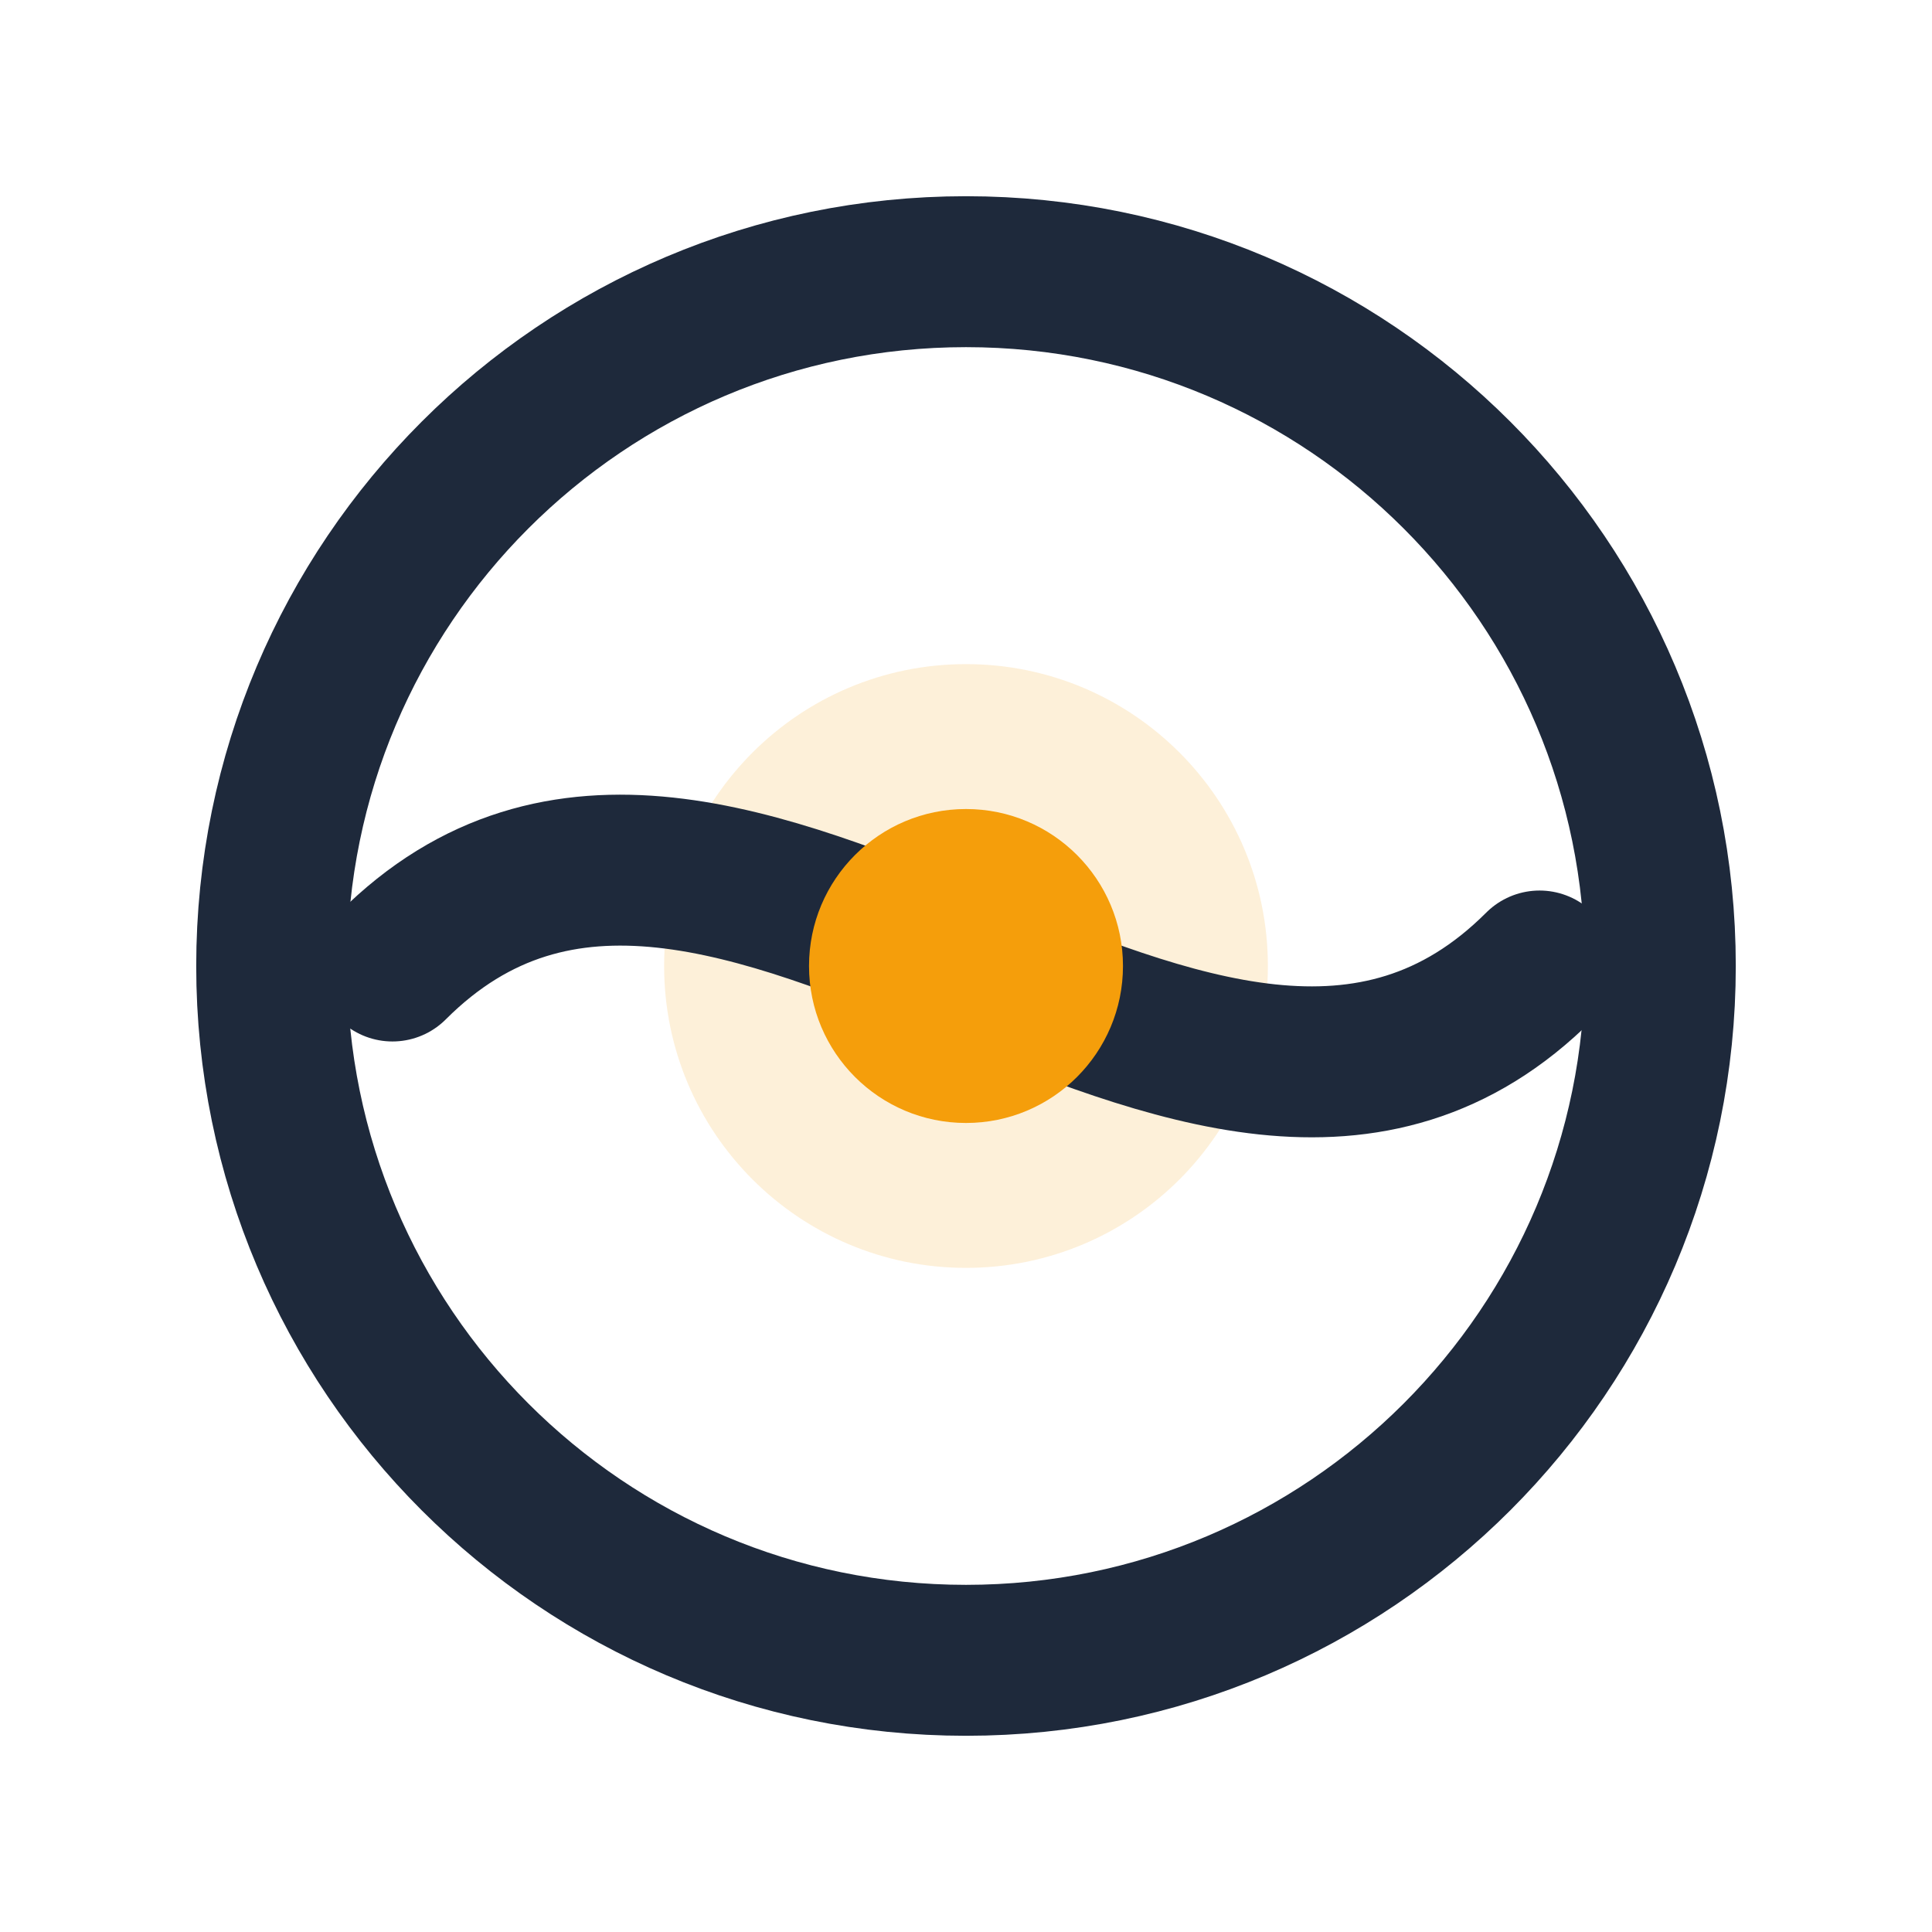
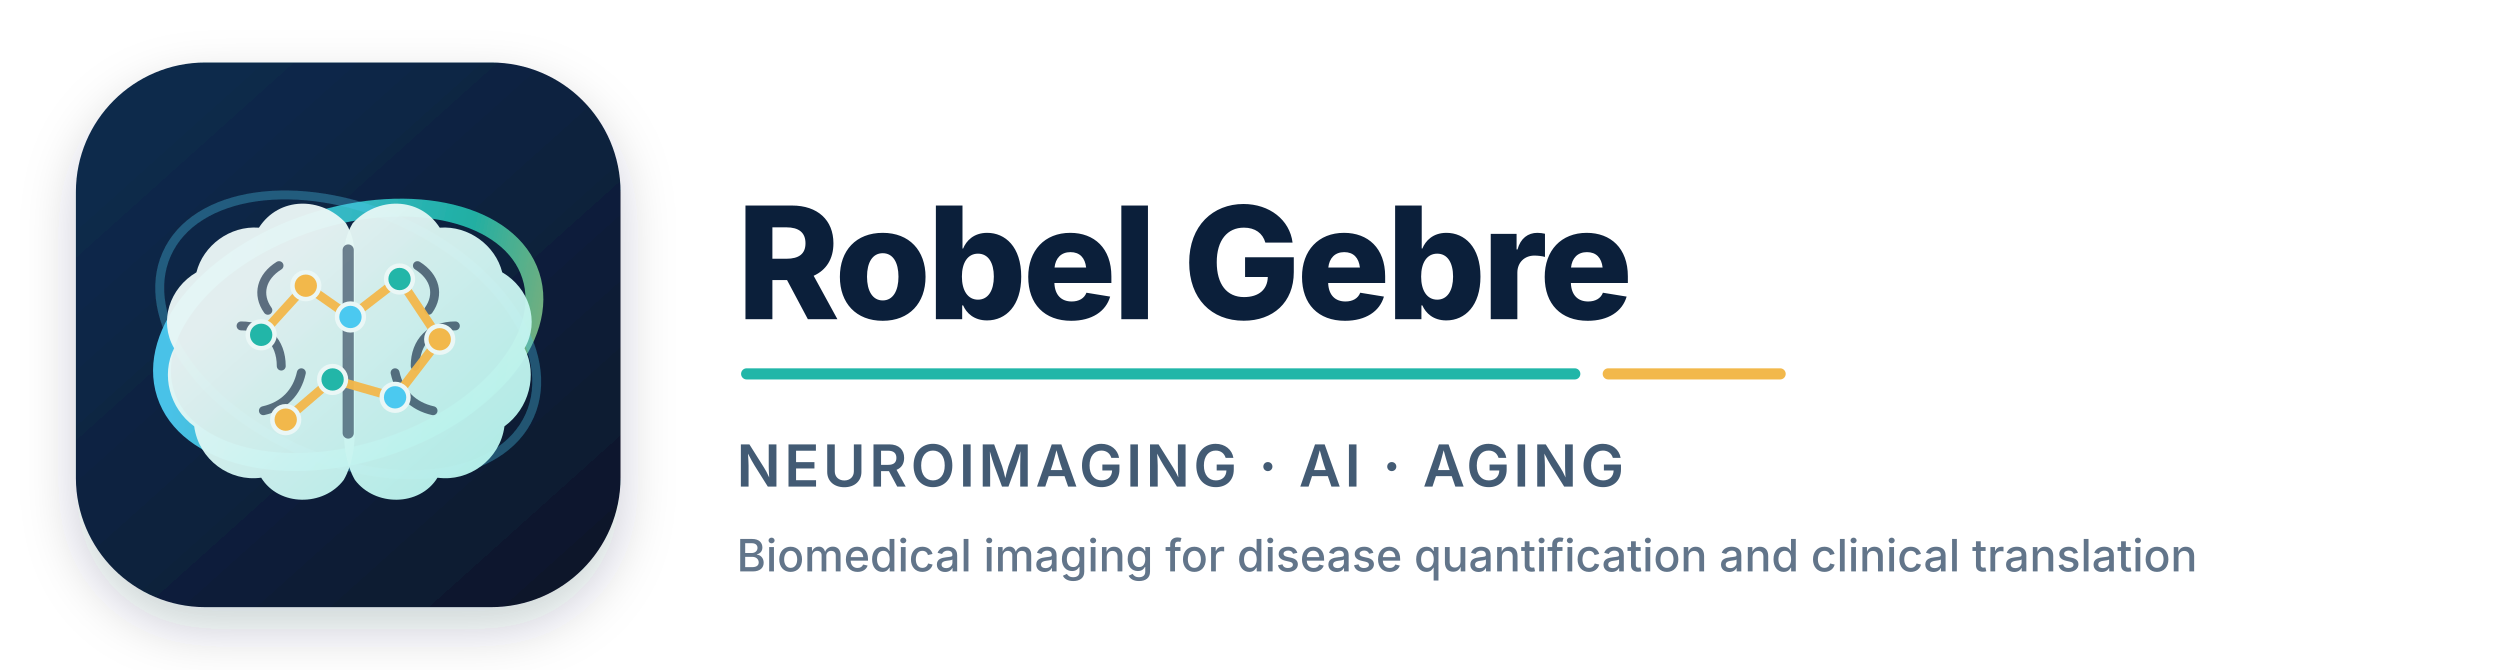
- <svg xmlns="http://www.w3.org/2000/svg" viewBox="0 0 64 64" role="img" aria-label="Robel Gebre logo">
-   <style>
-     .mark { stroke: #1E293B; fill: none; stroke-width: 5; stroke-linecap: round; stroke-linejoin: round; }
-     @media (prefers-color-scheme: dark) { .mark { stroke: #E2E8F0; } }
-   </style>
-   <circle cx="32" cy="32" r="10" fill="#F59E0B" opacity="0.16" />
-   <g class="mark">
-     <circle cx="32" cy="32" r="23" />
-     <path d="M13 32 C 24 21, 40 43, 51 32" />
+ <svg xmlns="http://www.w3.org/2000/svg" viewBox="0 0 1120 300" role="img" aria-labelledby="title desc">
+   <defs>
+     <linearGradient id="markBg" x1="30" y1="30" x2="245" y2="270" gradientUnits="userSpaceOnUse">
+       <stop offset="0" stop-color="#102A4C" />
+       <stop offset="0.52" stop-color="#0B1F3A" />
+       <stop offset="1" stop-color="#071425" />
+     </linearGradient>
+     <linearGradient id="markOrbit" x1="53" y1="95" x2="241" y2="199" gradientUnits="userSpaceOnUse">
+       <stop offset="0" stop-color="#4CC9F0" />
+       <stop offset="0.55" stop-color="#21B6A8" />
+       <stop offset="1" stop-color="#F2B84B" />
+     </linearGradient>
+     <linearGradient id="markBrain" x1="90" y1="88" x2="207" y2="219" gradientUnits="userSpaceOnUse">
+       <stop offset="0" stop-color="#EAF7F6" />
+       <stop offset="1" stop-color="#A7F3EA" />
+     </linearGradient>
+     <filter id="logoShadow" x="-20%" y="-20%" width="140%" height="140%">
+       <feDropShadow dx="0" dy="10" stdDeviation="12" flood-color="#0B1F3A" flood-opacity="0.20" />
+     </filter>
+   </defs>
+   <g transform="translate(34 28)" filter="url(#logoShadow)">
+     <rect width="244" height="244" rx="58" fill="url(#markBg)" />
+     <g fill="none" stroke-linecap="round">
+       <ellipse cx="122" cy="122" rx="86" ry="53" transform="rotate(-18 122 122)" stroke="url(#markOrbit)" stroke-width="8" opacity="0.95" />
+       <ellipse cx="122" cy="122" rx="89" ry="56" transform="rotate(24 122 122)" stroke="#4CC9F0" stroke-width="4" opacity="0.33" />
+     </g>
+     <g>
+       <path d="M121 72c-11-12-30-12-39 2-13-1-25 8-28 20-12 7-17 22-10 34-6 12-2 27 9 35 2 15 16 25 30 23 8 13 28 13 37 1 4-7 5-15 5-24V89c0-7-1-12-4-17Z" fill="url(#markBrain)" opacity="0.96" />
+       <path d="M124 72c11-12 30-12 39 2 13-1 25 8 28 20 12 7 17 22 10 34 6 12 2 27-9 35-2 15-16 25-30 23-8 13-28 13-37 1-4-7-5-15-5-24V89c0-7 1-12 4-17Z" fill="url(#markBrain)" opacity="0.96" />
+       <path d="M122 84v82" fill="none" stroke="#0B1F3A" stroke-width="5" stroke-linecap="round" opacity="0.55" />
+     </g>
+     <g fill="none" stroke="#0B1F3A" stroke-width="4" stroke-linecap="round" stroke-linejoin="round" opacity="0.62">
+       <path d="M91 91c-8 5-10 13-5 20" />
+       <path d="M74 118c11 0 18 7 18 18" />
+       <path d="M84 156c9-2 15-8 17-17" />
+       <path d="M153 91c8 5 10 13 5 20" />
+       <path d="M170 118c-11 0-18 7-18 18" />
+       <path d="M160 156c-9-2-15-8-17-17" />
+     </g>
+     <g stroke-linecap="round" stroke-linejoin="round">
+       <path d="M83 122 103 100 123 114 145 97 163 124 143 150 115 142 94 160" fill="none" stroke="#F2B84B" stroke-width="4" opacity="0.95" />
+       <circle cx="83" cy="122" r="6" fill="#21B6A8" stroke="#EAF7F6" stroke-width="2" />
+       <circle cx="103" cy="100" r="6" fill="#F2B84B" stroke="#EAF7F6" stroke-width="2" />
+       <circle cx="123" cy="114" r="6" fill="#4CC9F0" stroke="#EAF7F6" stroke-width="2" />
+       <circle cx="145" cy="97" r="6" fill="#21B6A8" stroke="#EAF7F6" stroke-width="2" />
+       <circle cx="163" cy="124" r="6" fill="#F2B84B" stroke="#EAF7F6" stroke-width="2" />
+       <circle cx="143" cy="150" r="6" fill="#4CC9F0" stroke="#EAF7F6" stroke-width="2" />
+       <circle cx="115" cy="142" r="6" fill="#21B6A8" stroke="#EAF7F6" stroke-width="2" />
+       <circle cx="94" cy="160" r="6" fill="#F2B84B" stroke="#EAF7F6" stroke-width="2" />
+     </g>
  </g>
-   <circle cx="32" cy="32" r="5.2" fill="#F59E0B" />
+   <g transform="translate(330 73)">
+     <text x="0" y="70" font-family="Inter, Segoe UI, Arial, sans-serif" font-size="70" font-weight="800" letter-spacing="-1.8" fill="#0B1F3A">Robel Gebre</text>
+     <rect x="2" y="92" width="376" height="5" rx="2.5" fill="#21B6A8" />
+     <rect x="388" y="92" width="82" height="5" rx="2.5" fill="#F2B84B" />
+     <text x="0" y="145" font-family="Inter, Segoe UI, Arial, sans-serif" font-size="26" font-weight="600" letter-spacing="1.6" fill="#435B74">NEUROIMAGING · AI · AGING</text>
+     <text x="0" y="183" font-family="Inter, Segoe UI, Arial, sans-serif" font-size="20" font-weight="500" fill="#62758A">Biomedical imaging for disease quantification and clinical translation</text>
+   </g>
</svg>
